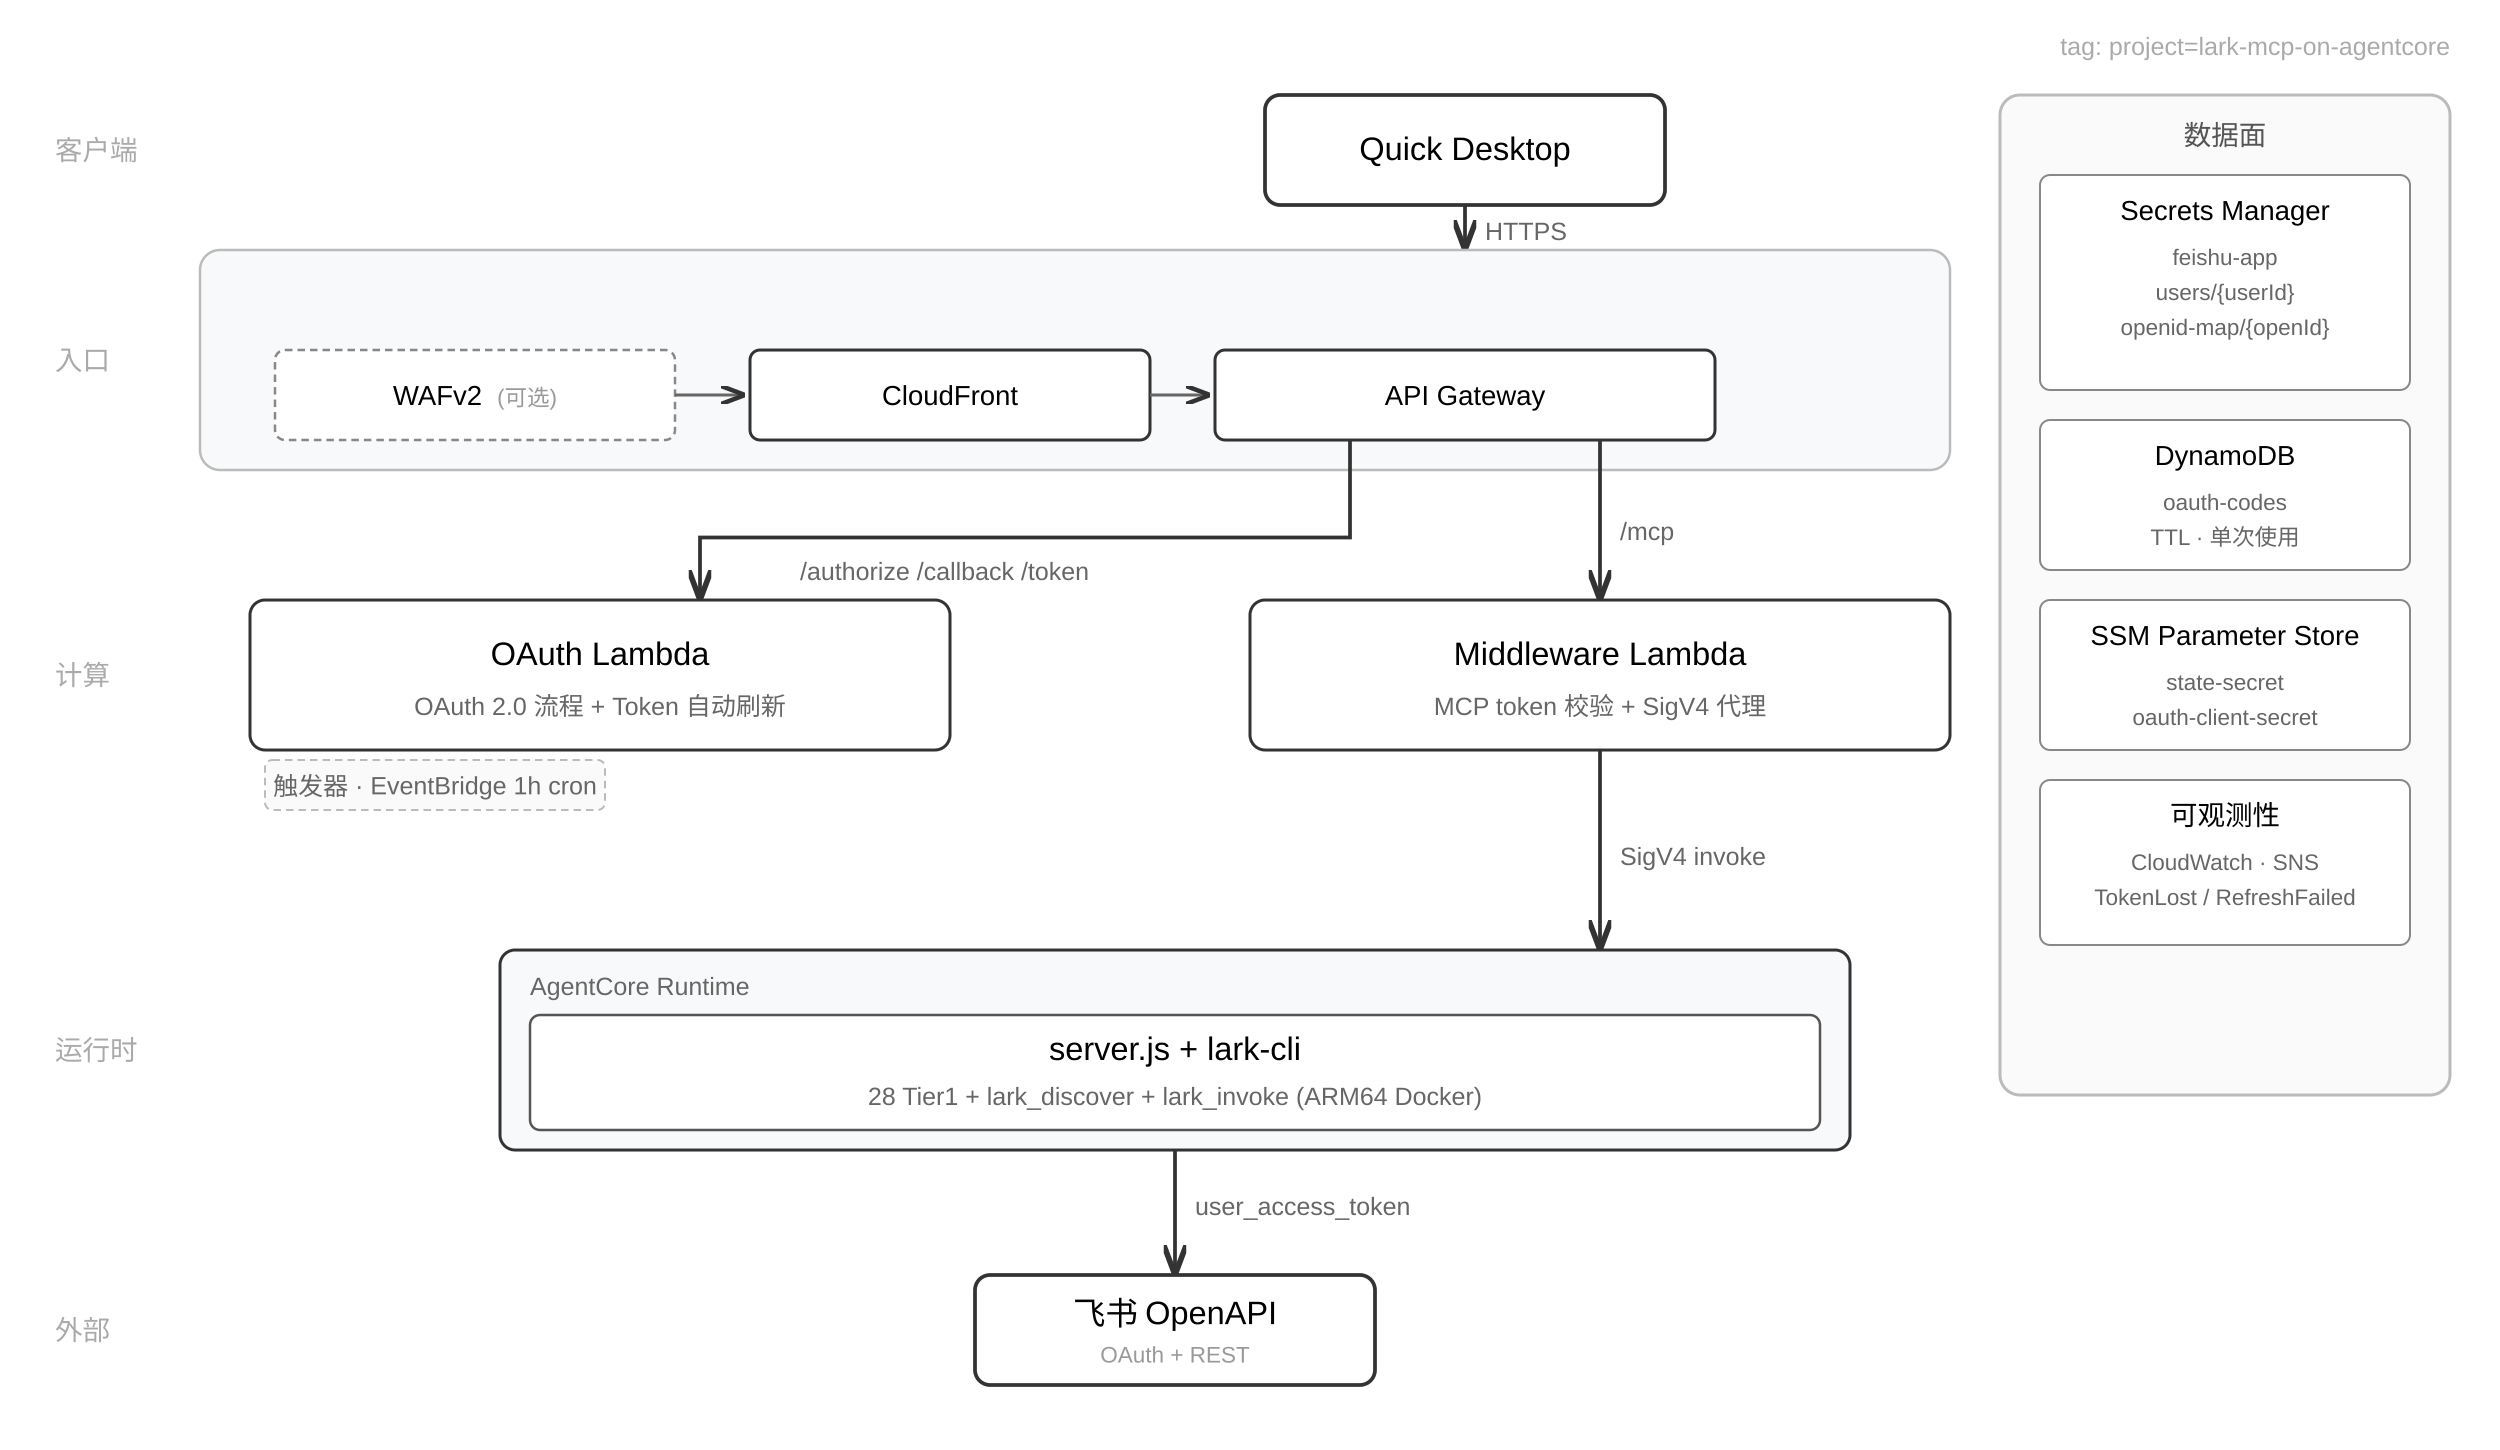
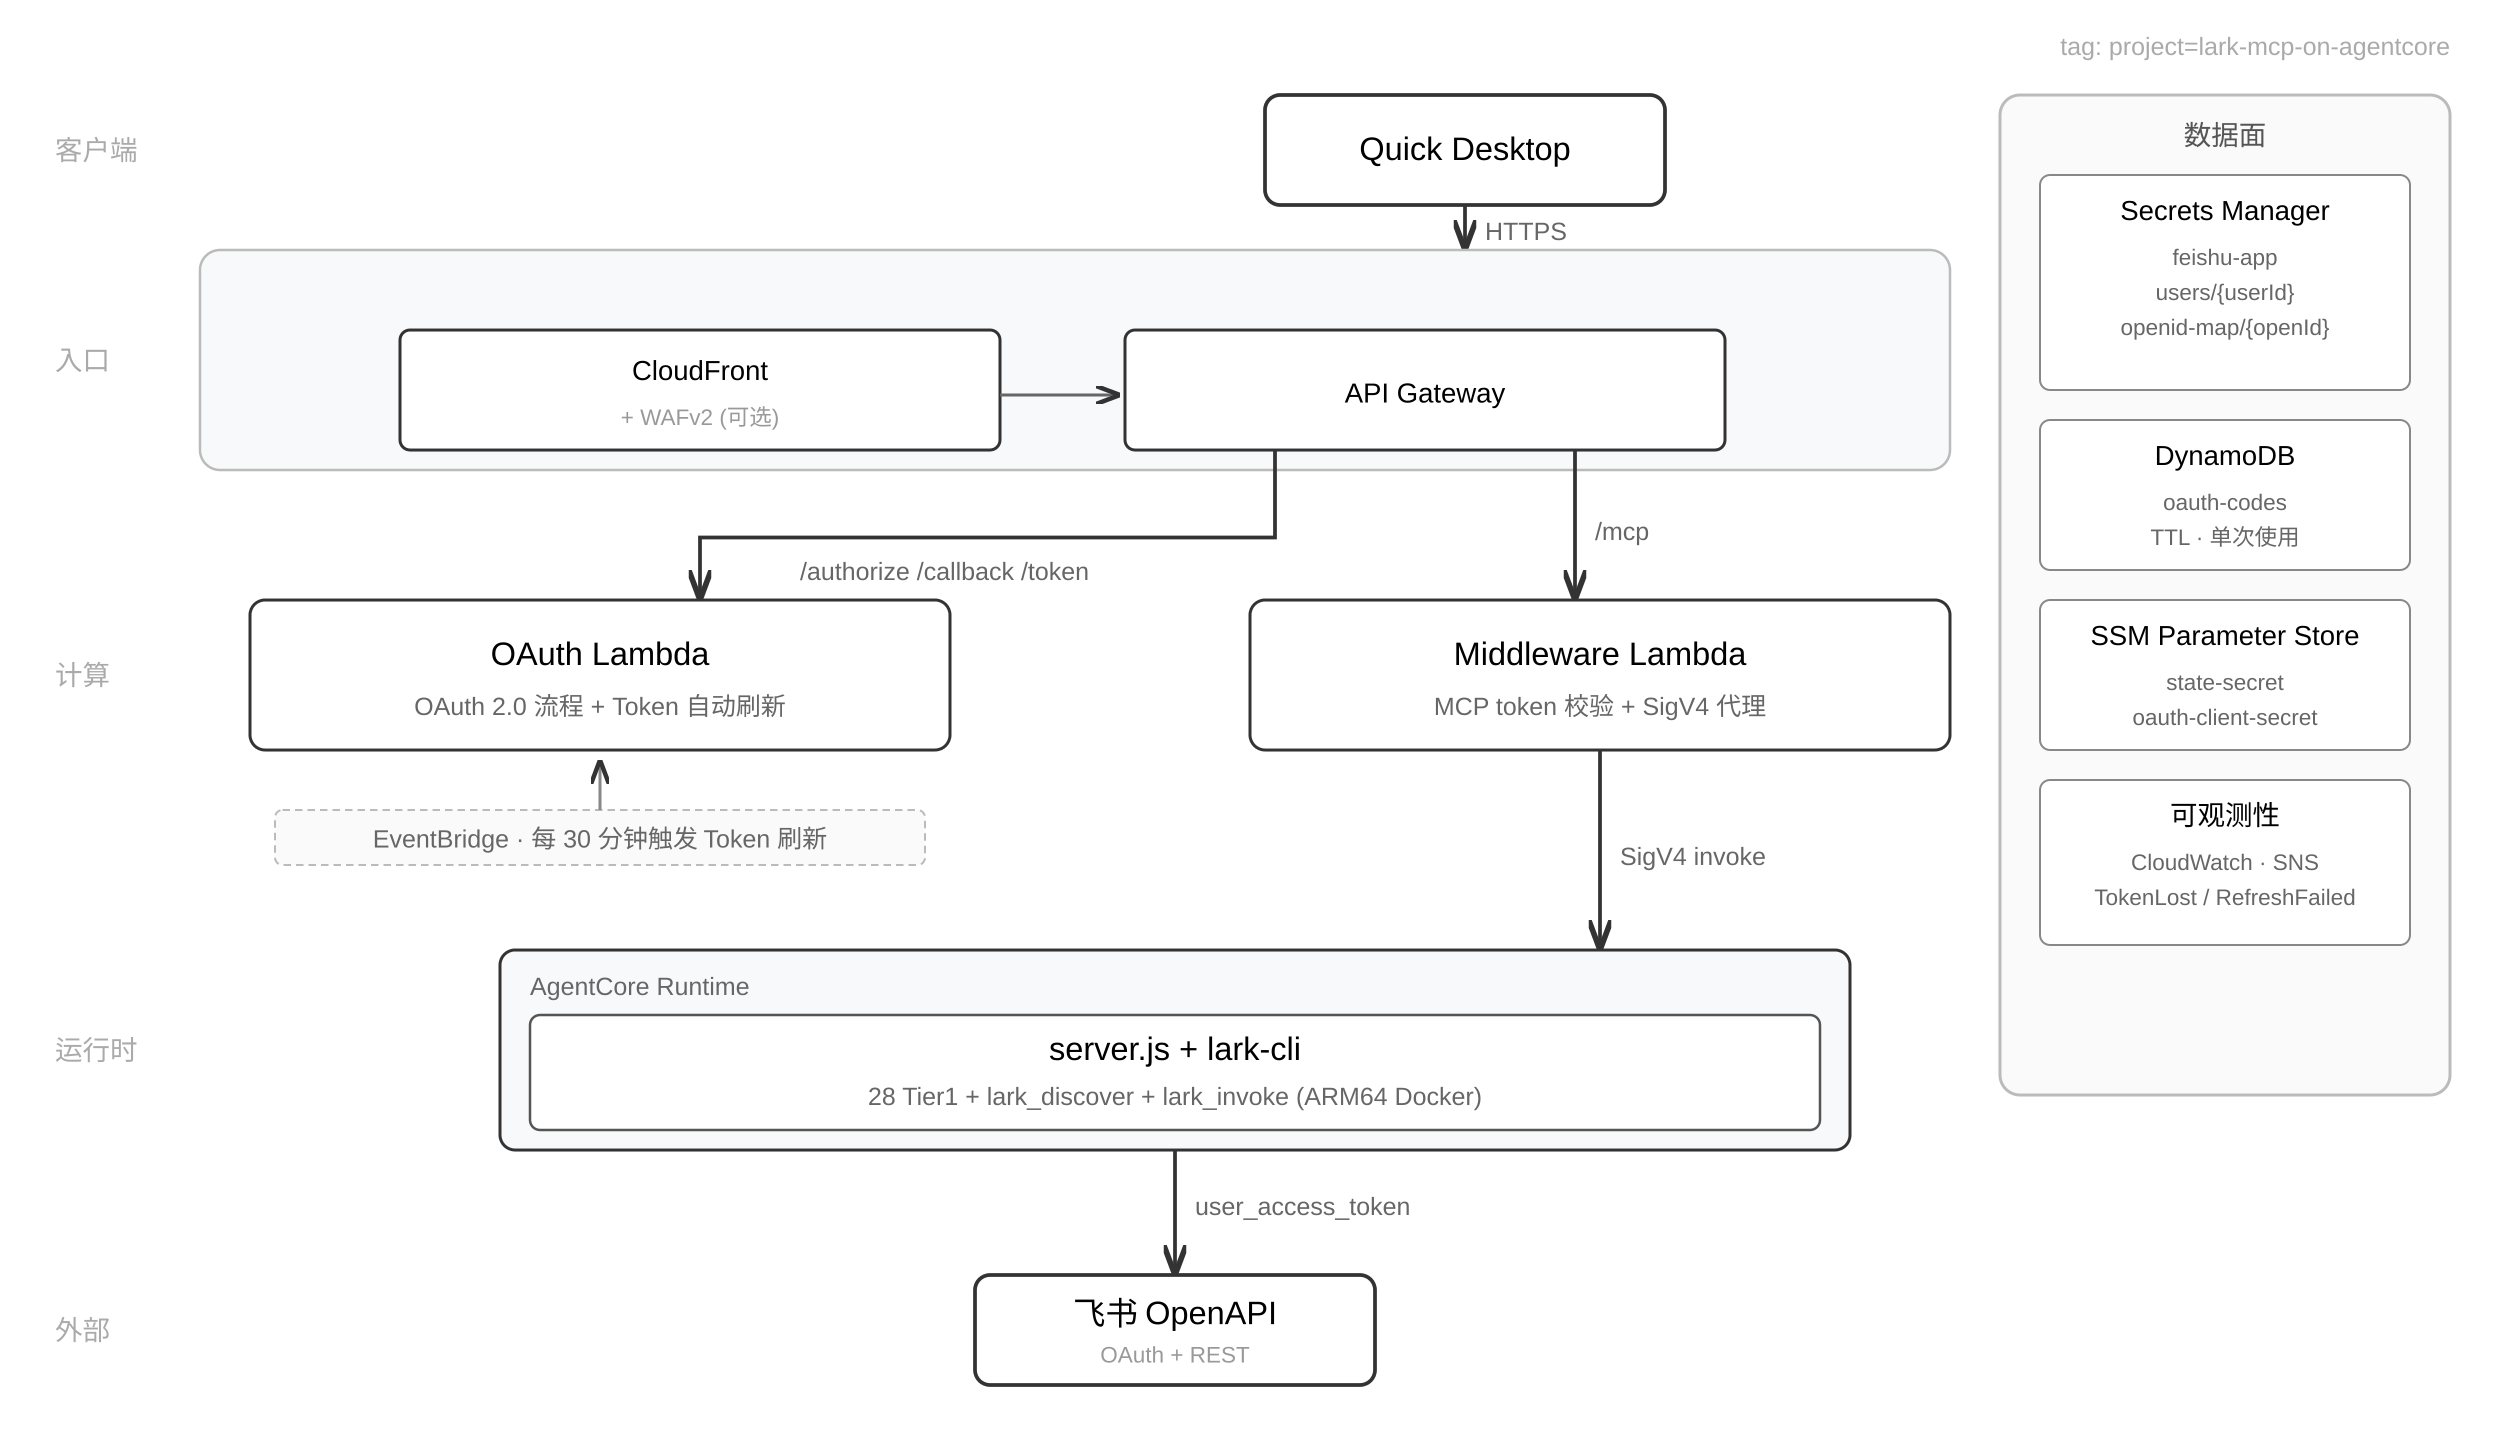
<svg xmlns="http://www.w3.org/2000/svg" viewBox="0 0 1000 580" font-family="-apple-system, BlinkMacSystemFont, 'PingFang SC', 'Hiragino Sans GB', 'Microsoft YaHei', 'Segoe UI', Arial, sans-serif" font-size="12">
  <defs>
    <marker id="arr" markerWidth="8" markerHeight="6" refX="8" refY="3" orient="auto">
      <path d="M0,0 L8,3 L0,6" fill="none" stroke="#333" stroke-width="1.5" />
    </marker>
  </defs>
  <rect width="1000" height="580" fill="#fff" />
  <text x="980" y="22" text-anchor="end" fill="#aaa" font-size="10">tag: project=lark-mcp-on-agentcore</text>
  <text x="22" y="64" fill="#aaa" font-size="11">客户端</text>
  <text x="22" y="148" fill="#aaa" font-size="11">入口</text>
  <text x="22" y="274" fill="#aaa" font-size="11">计算</text>
  <text x="22" y="424" fill="#aaa" font-size="11">运行时</text>
  <text x="22" y="536" fill="#aaa" font-size="11">外部</text>
  <rect x="800" y="38" width="180" height="400" rx="8" fill="#fafafa" stroke="#bbb" stroke-width="1.2" />
  <text x="890" y="58" text-anchor="middle" font-size="11" font-weight="500" fill="#555">数据面</text>
  <rect x="816" y="70" width="148" height="86" rx="4" fill="#fff" stroke="#888" stroke-width="0.8" />
  <text x="890" y="88" text-anchor="middle" font-size="11" font-weight="500">Secrets Manager</text>
  <text x="890" y="106" text-anchor="middle" font-size="9" fill="#666">feishu-app</text>
  <text x="890" y="120" text-anchor="middle" font-size="9" fill="#666">users/{userId}</text>
  <text x="890" y="134" text-anchor="middle" font-size="9" fill="#666">openid-map/{openId}</text>
  <rect x="816" y="168" width="148" height="60" rx="4" fill="#fff" stroke="#888" stroke-width="0.8" />
  <text x="890" y="186" text-anchor="middle" font-size="11" font-weight="500">DynamoDB</text>
  <text x="890" y="204" text-anchor="middle" font-size="9" fill="#666">oauth-codes</text>
  <text x="890" y="218" text-anchor="middle" font-size="9" fill="#666">TTL · 单次使用</text>
  <rect x="816" y="240" width="148" height="60" rx="4" fill="#fff" stroke="#888" stroke-width="0.8" />
  <text x="890" y="258" text-anchor="middle" font-size="11" font-weight="500">SSM Parameter Store</text>
  <text x="890" y="276" text-anchor="middle" font-size="9" fill="#666">state-secret</text>
  <text x="890" y="290" text-anchor="middle" font-size="9" fill="#666">oauth-client-secret</text>
  <rect x="816" y="312" width="148" height="66" rx="4" fill="#fff" stroke="#888" stroke-width="0.8" />
  <text x="890" y="330" text-anchor="middle" font-size="11" font-weight="500">可观测性</text>
  <text x="890" y="348" text-anchor="middle" font-size="9" fill="#666">CloudWatch · SNS</text>
  <text x="890" y="362" text-anchor="middle" font-size="9" fill="#666">TokenLost / RefreshFailed</text>
  <rect x="506" y="38" width="160" height="44" rx="6" fill="#fff" stroke="#333" stroke-width="1.5" />
  <text x="586" y="64" text-anchor="middle" font-size="13" font-weight="500">Quick Desktop</text>
  <line x1="586" y1="82" x2="586" y2="100" stroke="#333" stroke-width="1.5" marker-end="url(#arr)" />
  <text x="594" y="96" fill="#666" font-size="10">HTTPS</text>
  <rect x="80" y="100" width="700" height="88" rx="8" fill="#f8f9fa" stroke="#bbb" stroke-width="1" />
-   <rect x="110" y="140" width="160" height="36" rx="4" fill="#fff" stroke="#888" stroke-width="1" stroke-dasharray="3,2" />
-   <text x="190" y="162" text-anchor="middle" font-size="11">WAFv2<tspan dx="6" fill="#999" font-size="9">(可选)</tspan>
-   </text>
-   <line x1="270" y1="158" x2="298" y2="158" stroke="#666" stroke-width="1.2" marker-end="url(#arr)" />
-   <rect x="300" y="140" width="160" height="36" rx="4" fill="#fff" stroke="#333" stroke-width="1.2" />
-   <text x="380" y="162" text-anchor="middle" font-size="11" font-weight="500">CloudFront</text>
-   <line x1="460" y1="158" x2="484" y2="158" stroke="#666" stroke-width="1.2" marker-end="url(#arr)" />
-   <rect x="486" y="140" width="200" height="36" rx="4" fill="#fff" stroke="#333" stroke-width="1.2" />
-   <text x="586" y="162" text-anchor="middle" font-size="11" font-weight="500">API Gateway</text>
-   <path d="M 540 176 L 540 215 L 280 215 L 280 240" stroke="#333" stroke-width="1.5" fill="none" marker-end="url(#arr)" />
+   <rect x="160" y="132" width="240" height="48" rx="4" fill="#fff" stroke="#333" stroke-width="1.2" />
+   <text x="280" y="152" text-anchor="middle" font-size="11" font-weight="500">CloudFront</text>
+   <text x="280" y="170" text-anchor="middle" font-size="9" fill="#999" font-weight="400">+ WAFv2 (可选)</text>
+   <line x1="400" y1="158" x2="448" y2="158" stroke="#666" stroke-width="1.2" marker-end="url(#arr)" />
+   <rect x="450" y="132" width="240" height="48" rx="4" fill="#fff" stroke="#333" stroke-width="1.2" />
+   <text x="570" y="161" text-anchor="middle" font-size="11" font-weight="500">API Gateway</text>
+   <path d="M 510 180 L 510 215 L 280 215 L 280 240" stroke="#333" stroke-width="1.5" fill="none" marker-end="url(#arr)" />
  <text x="320" y="232" fill="#666" font-size="10">/authorize /callback /token</text>
-   <line x1="640" y1="176" x2="640" y2="240" stroke="#333" stroke-width="1.5" marker-end="url(#arr)" />
-   <text x="648" y="216" fill="#666" font-size="10">/mcp</text>
+   <line x1="630" y1="180" x2="630" y2="240" stroke="#333" stroke-width="1.5" marker-end="url(#arr)" />
+   <text x="638" y="216" fill="#666" font-size="10">/mcp</text>
  <rect x="100" y="240" width="280" height="60" rx="6" fill="#fff" stroke="#333" stroke-width="1.2" />
  <text x="240" y="266" text-anchor="middle" font-size="13" font-weight="500">OAuth Lambda</text>
  <text x="240" y="286" text-anchor="middle" font-size="10" fill="#666">OAuth 2.0 流程 + Token 自动刷新</text>
-   <rect x="106" y="304" width="136" height="20" rx="3" fill="#fafafa" stroke="#bbb" stroke-width="0.8" stroke-dasharray="3,2" />
-   <text x="174" y="318" text-anchor="middle" font-size="10" fill="#666">触发器 · EventBridge 1h cron</text>
+   <rect x="110" y="324" width="260" height="22" rx="3" fill="#fafafa" stroke="#bbb" stroke-width="0.8" stroke-dasharray="3,2" />
+   <text x="240" y="339" text-anchor="middle" font-size="10" fill="#666">EventBridge · 每 30 分钟触发 Token 刷新</text>
+   <line x1="240" y1="324" x2="240" y2="304" stroke="#888" stroke-width="1.2" marker-end="url(#arr)" />
  <rect x="500" y="240" width="280" height="60" rx="6" fill="#fff" stroke="#333" stroke-width="1.2" />
  <text x="640" y="266" text-anchor="middle" font-size="13" font-weight="500">Middleware Lambda</text>
  <text x="640" y="286" text-anchor="middle" font-size="10" fill="#666">MCP token 校验 + SigV4 代理</text>
  <line x1="640" y1="300" x2="640" y2="380" stroke="#333" stroke-width="1.5" marker-end="url(#arr)" />
  <text x="648" y="346" fill="#666" font-size="10">SigV4 invoke</text>
  <rect x="200" y="380" width="540" height="80" rx="6" fill="#f8f9fa" stroke="#333" stroke-width="1.2" />
  <text x="212" y="398" fill="#666" font-size="10">AgentCore Runtime</text>
  <rect x="212" y="406" width="516" height="46" rx="4" fill="#fff" stroke="#555" stroke-width="1" />
  <text x="470" y="424" text-anchor="middle" font-size="13" font-weight="500">server.js + lark-cli</text>
  <text x="470" y="442" text-anchor="middle" font-size="10" fill="#666">28 Tier1 + lark_discover + lark_invoke (ARM64 Docker)</text>
  <line x1="470" y1="460" x2="470" y2="510" stroke="#333" stroke-width="1.5" marker-end="url(#arr)" />
  <text x="478" y="486" fill="#666" font-size="10">user_access_token</text>
  <rect x="390" y="510" width="160" height="44" rx="6" fill="#fff" stroke="#333" stroke-width="1.5" />
  <text x="470" y="530" text-anchor="middle" font-size="13" font-weight="500">飞书 OpenAPI</text>
  <text x="470" y="545" text-anchor="middle" font-size="9" fill="#999">OAuth + REST</text>
</svg>
